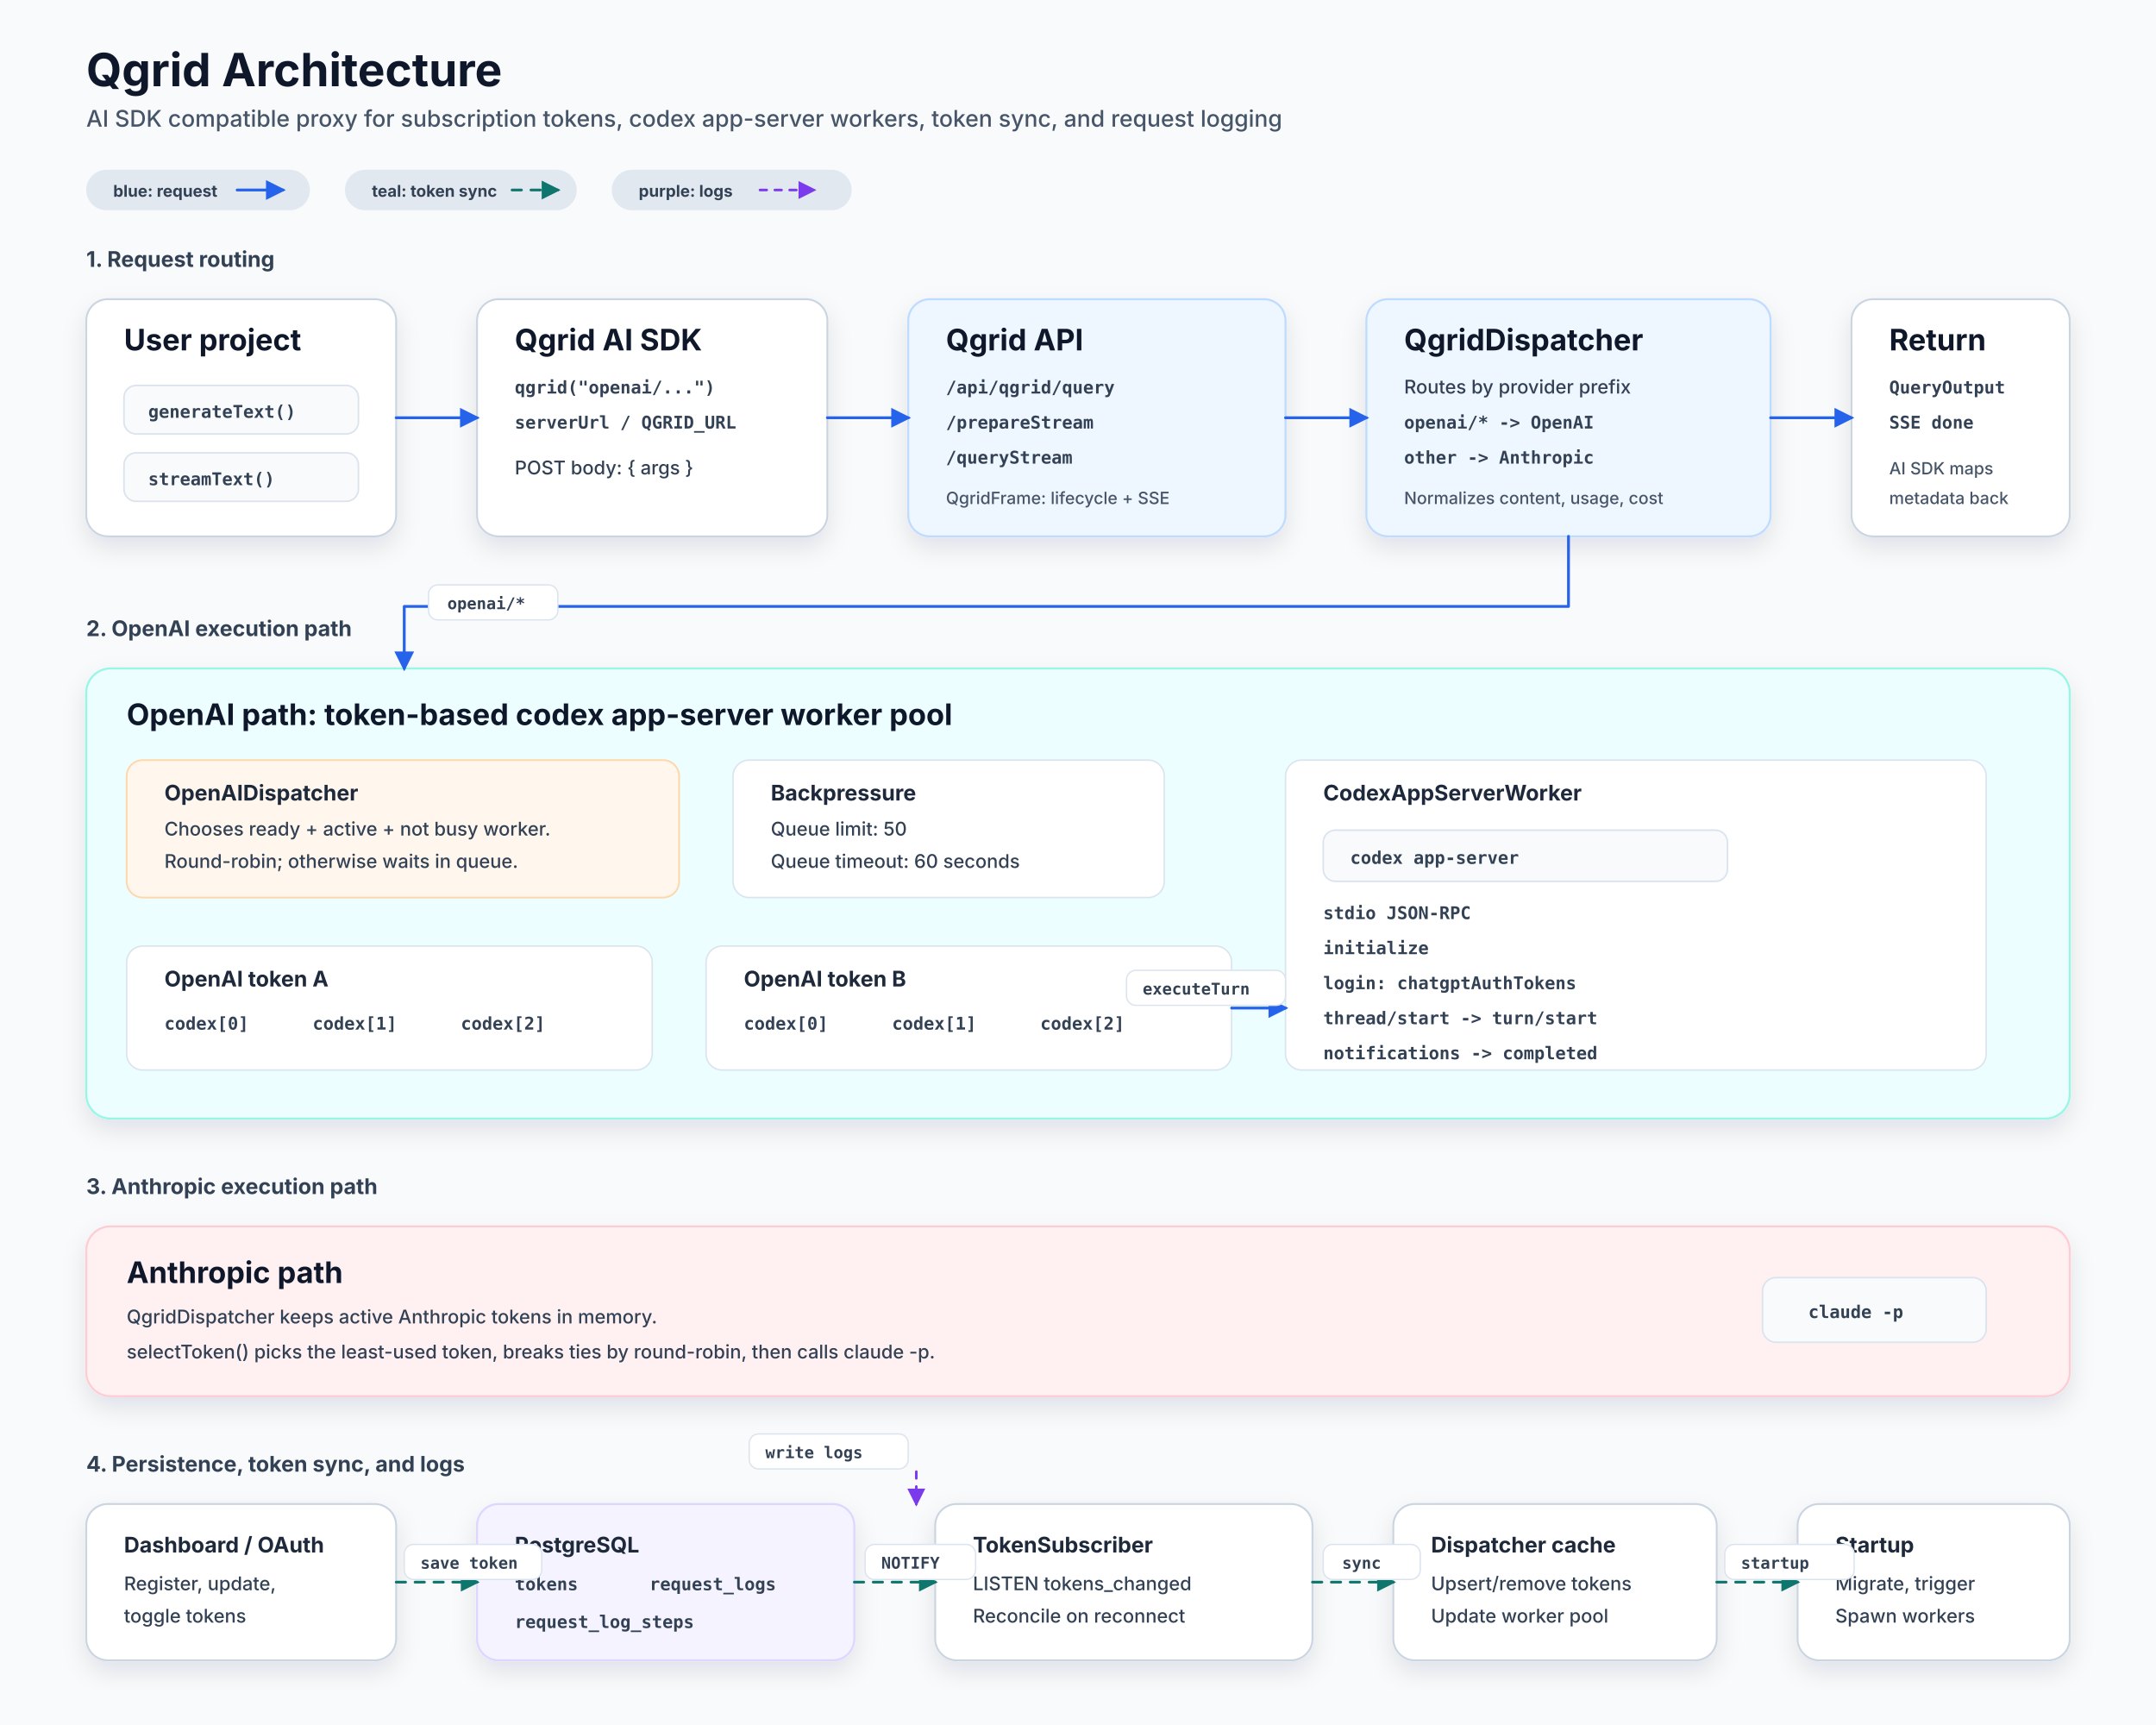
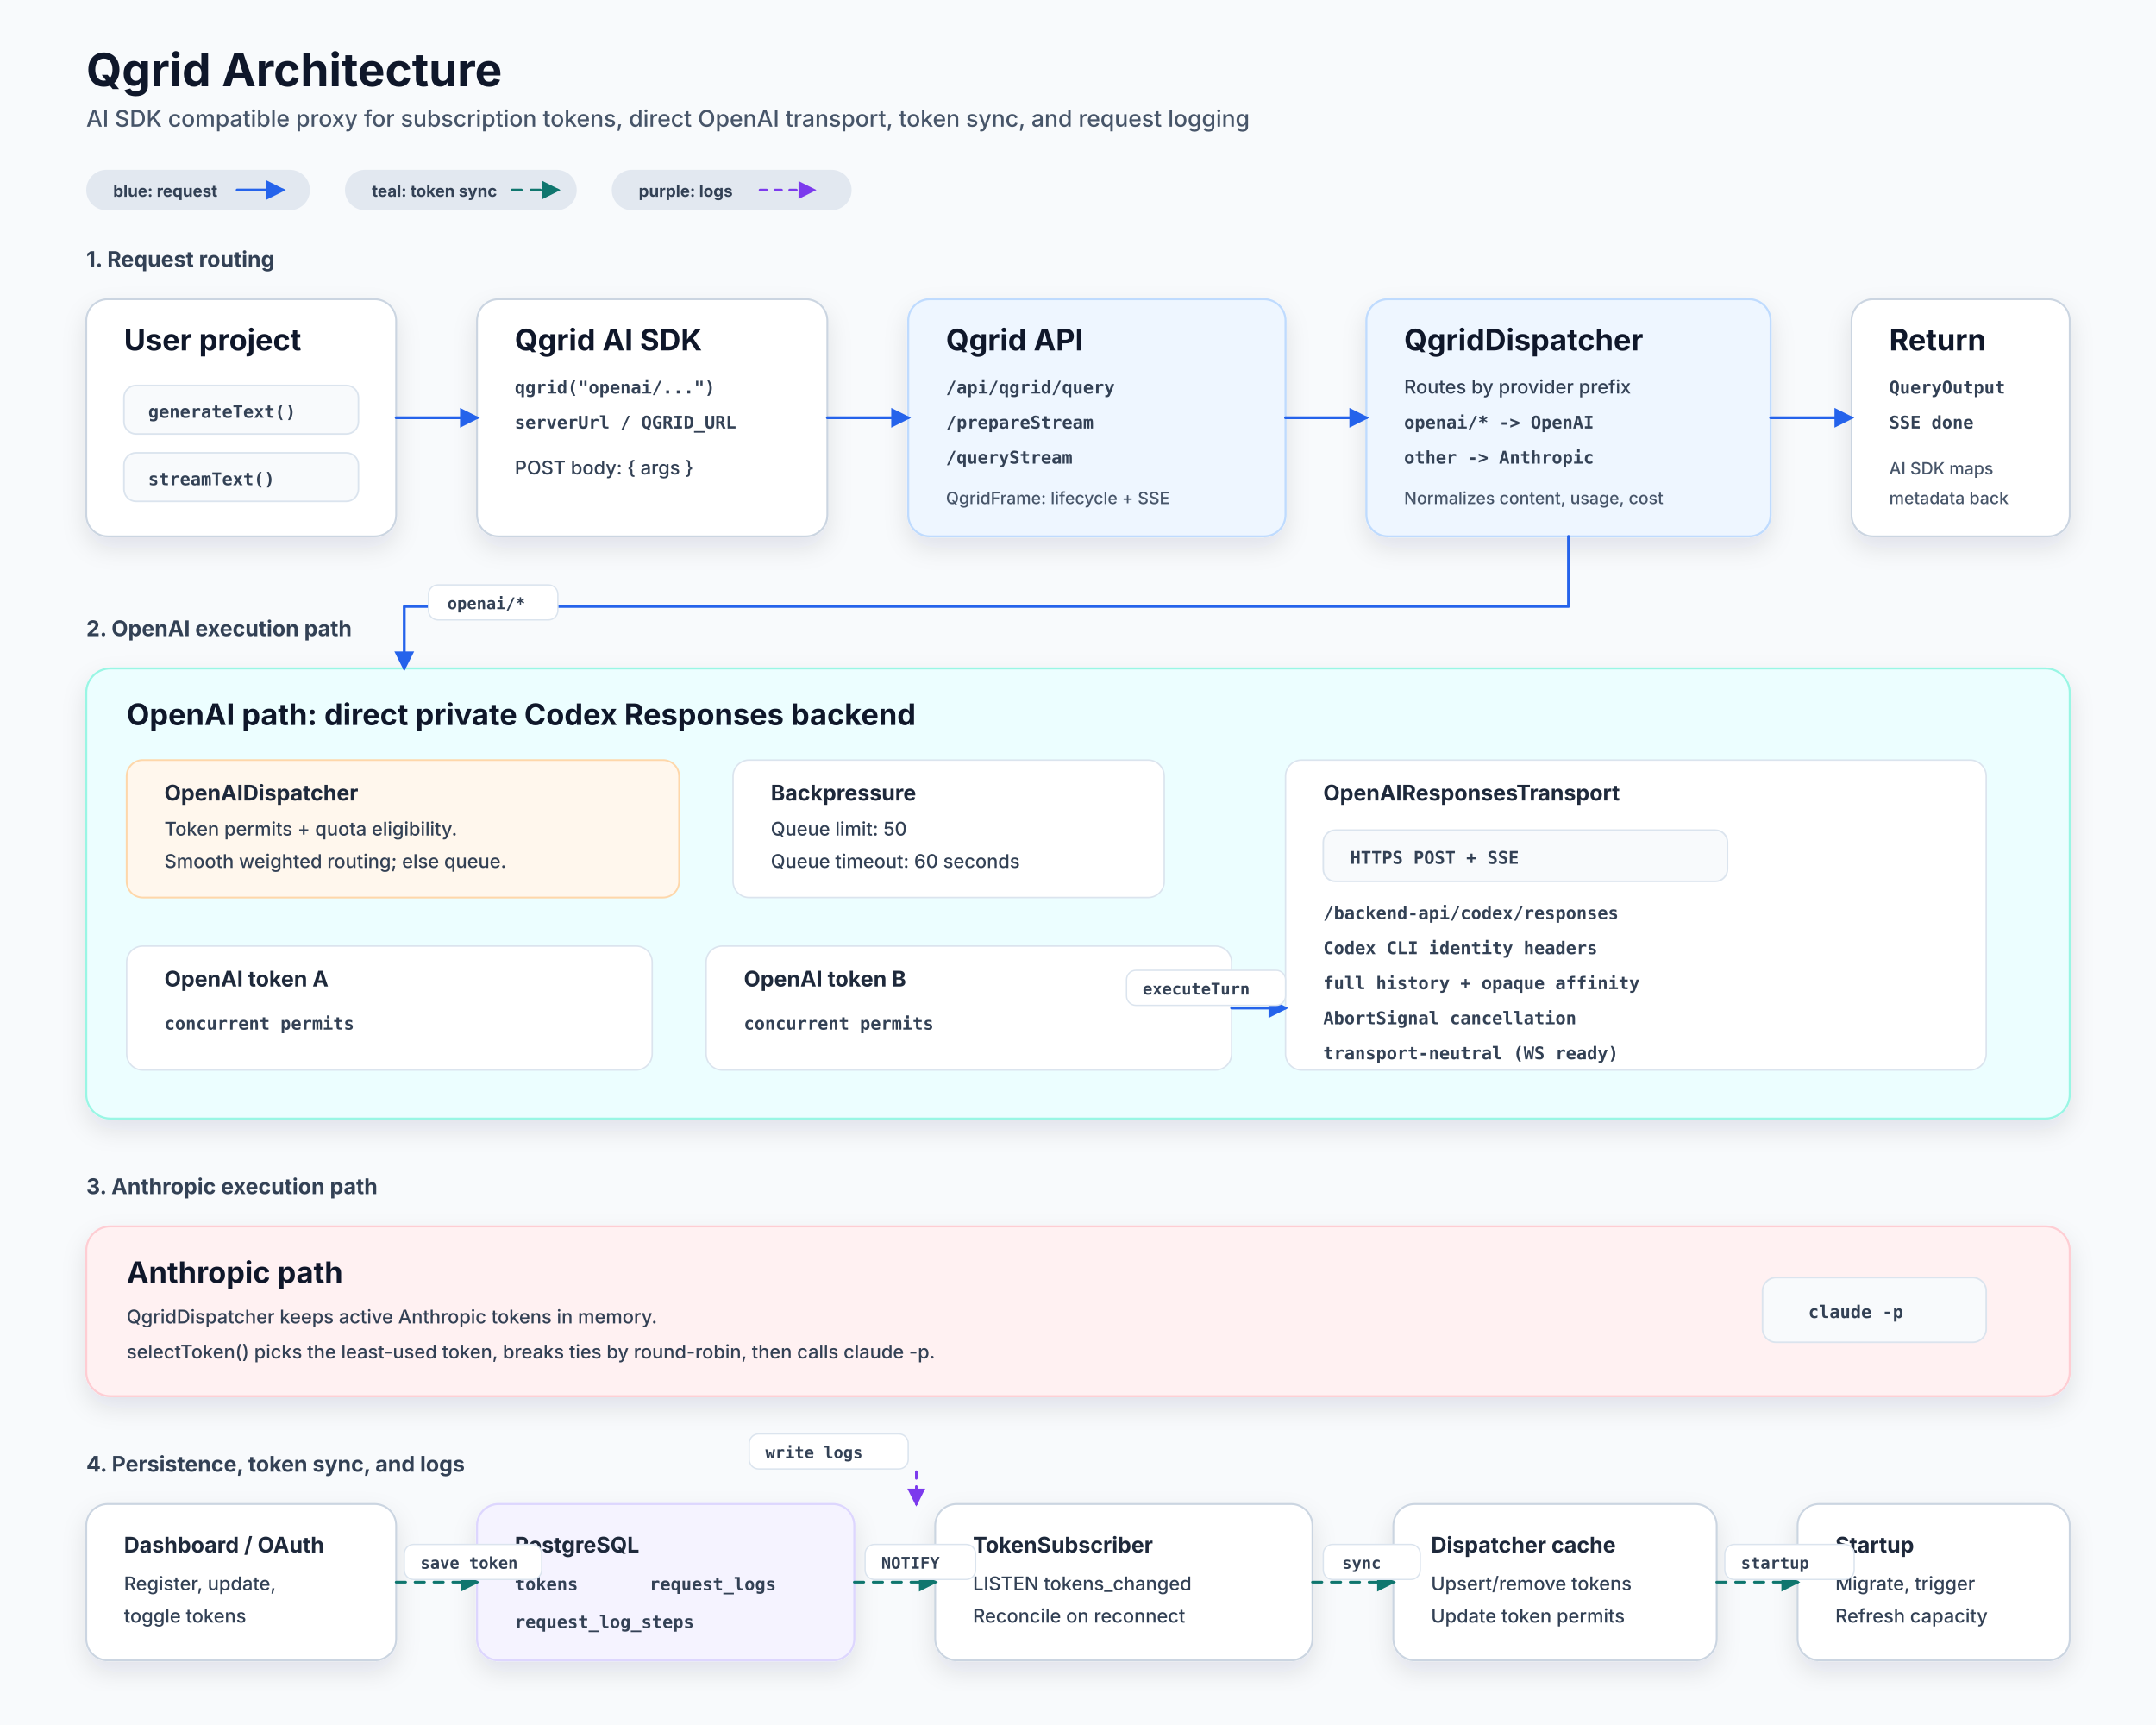
<svg xmlns="http://www.w3.org/2000/svg" width="1600" height="1280" viewBox="0 0 1600 1280" role="img" aria-labelledby="title desc">
  <defs>
    <marker id="blueArrow" markerWidth="7" markerHeight="7" refX="6" refY="3.5" orient="auto">
      <path d="M 0 0 L 7 3.5 L 0 7 z" fill="#2563eb" />
    </marker>
    <marker id="tealArrow" markerWidth="7" markerHeight="7" refX="6" refY="3.5" orient="auto">
      <path d="M 0 0 L 7 3.5 L 0 7 z" fill="#0f766e" />
    </marker>
    <marker id="purpleArrow" markerWidth="7" markerHeight="7" refX="6" refY="3.5" orient="auto">
      <path d="M 0 0 L 7 3.5 L 0 7 z" fill="#7c3aed" />
    </marker>
    <filter id="shadow" x="-20%" y="-20%" width="140%" height="140%">
      <feDropShadow dx="0" dy="8" stdDeviation="9" flood-color="#0f172a" flood-opacity="0.10" />
    </filter>
    <style>
      .bg { fill: #f8fafc; }
      .laneTitle { font: 700 16px -apple-system, BlinkMacSystemFont, "Segoe UI", sans-serif; fill: #334155; }
      .panel { fill: #ffffff; stroke: #cbd5e1; stroke-width: 1.4; filter: url(#shadow); }
      .server { fill: #eef6ff; stroke: #bfdbfe; stroke-width: 1.5; filter: url(#shadow); }
      .openai { fill: #ecfeff; stroke: #99f6e4; stroke-width: 1.5; filter: url(#shadow); }
      .anthropic { fill: #fff1f2; stroke: #fecdd3; stroke-width: 1.5; filter: url(#shadow); }
      .db { fill: #f5f3ff; stroke: #ddd6fe; stroke-width: 1.5; filter: url(#shadow); }
      .queue { fill: #fff7ed; stroke: #fed7aa; stroke-width: 1.3; }
      .box { fill: #f8fafc; stroke: #dbe4ee; stroke-width: 1.2; }
      .white { fill: #ffffff; stroke: #dbe4ee; stroke-width: 1.1; }
      .title { font: 700 34px -apple-system, BlinkMacSystemFont, "Segoe UI", sans-serif; fill: #0f172a; }
      .subtitle { font: 500 17px -apple-system, BlinkMacSystemFont, "Segoe UI", sans-serif; fill: #475569; }
      .h { font: 700 22px -apple-system, BlinkMacSystemFont, "Segoe UI", sans-serif; fill: #0f172a; }
      .h2 { font: 700 16px -apple-system, BlinkMacSystemFont, "Segoe UI", sans-serif; fill: #1e293b; }
      .body { font: 500 14px -apple-system, BlinkMacSystemFont, "Segoe UI", sans-serif; fill: #334155; }
      .small { font: 500 12.5px -apple-system, BlinkMacSystemFont, "Segoe UI", sans-serif; fill: #475569; }
      .mono { font: 600 13px ui-monospace, SFMono-Regular, Menlo, Consolas, monospace; fill: #334155; }
      .chip { fill: #e2e8f0; }
      .chipText { font: 700 12px -apple-system, BlinkMacSystemFont, "Segoe UI", sans-serif; fill: #334155; }
      .request { stroke: #2563eb; stroke-width: 2.1; fill: none; marker-end: url(#blueArrow); stroke-linecap: round; stroke-linejoin: round; }
      .sync { stroke: #0f766e; stroke-width: 2; stroke-dasharray: 7 7; fill: none; marker-end: url(#tealArrow); stroke-linecap: round; stroke-linejoin: round; }
      .log { stroke: #7c3aed; stroke-width: 1.9; stroke-dasharray: 5 6; fill: none; marker-end: url(#purpleArrow); stroke-linecap: round; stroke-linejoin: round; }
      .label { fill: #ffffff; stroke: #dbe4ee; stroke-width: 1; }
      .labelText { font: 700 12px ui-monospace, SFMono-Regular, Menlo, Consolas, monospace; fill: #334155; }
    </style>
  </defs>
  <rect class="bg" width="1600" height="1280" />
  <text class="title" x="64" y="64">Qgrid Architecture</text>
-   <text class="subtitle" x="64" y="94">AI SDK compatible proxy for subscription tokens, codex app-server workers, token sync, and request logging</text>
+   <text class="subtitle" x="64" y="94">AI SDK compatible proxy for subscription tokens, direct OpenAI transport, token sync, and request logging</text>
  <g transform="translate(64 126)">
    <rect class="chip" x="0" y="0" width="166" height="30" rx="15" />
    <text class="chipText" x="20" y="20">blue: request</text>
    <path d="M 112 15 H 146" class="request" />
    <rect class="chip" x="192" y="0" width="172" height="30" rx="15" />
    <text class="chipText" x="212" y="20">teal: token sync</text>
    <path d="M 316 15 H 350" class="sync" />
    <rect class="chip" x="390" y="0" width="178" height="30" rx="15" />
    <text class="chipText" x="410" y="20">purple: logs</text>
    <path d="M 500 15 H 540" class="log" />
  </g>
  <text class="laneTitle" x="64" y="198">1. Request routing</text>
  <g>
    <rect class="panel" x="64" y="222" width="230" height="176" rx="16" />
    <text class="h" x="92" y="260">User project</text>
    <rect class="box" x="92" y="286" width="174" height="36" rx="9" />
    <text class="mono" x="110" y="310">generateText()</text>
    <rect class="box" x="92" y="336" width="174" height="36" rx="9" />
    <text class="mono" x="110" y="360">streamText()</text>
  </g>
  <g>
    <rect class="panel" x="354" y="222" width="260" height="176" rx="16" />
    <text class="h" x="382" y="260">Qgrid AI SDK</text>
    <text class="mono" x="382" y="292">qgrid("openai/...")</text>
    <text class="mono" x="382" y="318">serverUrl / QGRID_URL</text>
    <text class="body" x="382" y="352">POST body: { args }</text>
  </g>
  <g>
    <rect class="server" x="674" y="222" width="280" height="176" rx="16" />
    <text class="h" x="702" y="260">Qgrid API</text>
    <text class="mono" x="702" y="292">/api/qgrid/query</text>
    <text class="mono" x="702" y="318">/prepareStream</text>
    <text class="mono" x="702" y="344">/queryStream</text>
    <text class="small" x="702" y="374">QgridFrame: lifecycle + SSE</text>
  </g>
  <g>
    <rect class="server" x="1014" y="222" width="300" height="176" rx="16" />
    <text class="h" x="1042" y="260">QgridDispatcher</text>
    <text class="body" x="1042" y="292">Routes by provider prefix</text>
    <text class="mono" x="1042" y="318">openai/* -&gt; OpenAI</text>
    <text class="mono" x="1042" y="344">other -&gt; Anthropic</text>
    <text class="small" x="1042" y="374">Normalizes content, usage, cost</text>
  </g>
  <g>
    <rect class="panel" x="1374" y="222" width="162" height="176" rx="16" />
    <text class="h" x="1402" y="260">Return</text>
    <text class="mono" x="1402" y="292">QueryOutput</text>
    <text class="mono" x="1402" y="318">SSE done</text>
    <text class="small" x="1402" y="352">AI SDK maps</text>
    <text class="small" x="1402" y="374">metadata back</text>
  </g>
  <path class="request" d="M 294 310 H 354" />
  <path class="request" d="M 614 310 H 674" />
  <path class="request" d="M 954 310 H 1014" />
  <path class="request" d="M 1314 310 H 1374" />
  <text class="laneTitle" x="64" y="472">2. OpenAI execution path</text>
  <g>
    <rect class="openai" x="64" y="496" width="1472" height="334" rx="18" />
-     <text class="h" x="94" y="538">OpenAI path: token-based codex app-server worker pool</text>
+     <text class="h" x="94" y="538">OpenAI path: direct private Codex Responses backend</text>
    <rect class="queue" x="94" y="564" width="410" height="102" rx="12" />
    <text class="h2" x="122" y="594">OpenAIDispatcher</text>
-     <text class="body" x="122" y="620">Chooses ready + active + not busy worker.</text>
-     <text class="body" x="122" y="644">Round-robin; otherwise waits in queue.</text>
+     <text class="body" x="122" y="620">Token permits + quota eligibility.</text>
+     <text class="body" x="122" y="644">Smooth weighted routing; else queue.</text>
    <rect class="white" x="544" y="564" width="320" height="102" rx="12" />
    <text class="h2" x="572" y="594">Backpressure</text>
    <text class="body" x="572" y="620">Queue limit: 50</text>
    <text class="body" x="572" y="644">Queue timeout: 60 seconds</text>
    <rect class="white" x="94" y="702" width="390" height="92" rx="12" />
    <text class="h2" x="122" y="732">OpenAI token A</text>
-     <text class="mono" x="122" y="764">codex[0]</text>
-     <text class="mono" x="232" y="764">codex[1]</text>
-     <text class="mono" x="342" y="764">codex[2]</text>
+     <text class="mono" x="122" y="764">concurrent permits</text>
    <rect class="white" x="524" y="702" width="390" height="92" rx="12" />
    <text class="h2" x="552" y="732">OpenAI token B</text>
-     <text class="mono" x="552" y="764">codex[0]</text>
-     <text class="mono" x="662" y="764">codex[1]</text>
-     <text class="mono" x="772" y="764">codex[2]</text>
+     <text class="mono" x="552" y="764">concurrent permits</text>
    <rect class="white" x="954" y="564" width="520" height="230" rx="12" />
-     <text class="h2" x="982" y="594">CodexAppServerWorker</text>
+     <text class="h2" x="982" y="594">OpenAIResponsesTransport</text>
    <rect class="box" x="982" y="616" width="300" height="38" rx="9" />
-     <text class="mono" x="1002" y="641">codex app-server</text>
-     <text class="mono" x="982" y="682">stdio JSON-RPC</text>
-     <text class="mono" x="982" y="708">initialize</text>
-     <text class="mono" x="982" y="734">login: chatgptAuthTokens</text>
-     <text class="mono" x="982" y="760">thread/start -&gt; turn/start</text>
-     <text class="mono" x="982" y="786">notifications -&gt; completed</text>
+     <text class="mono" x="1002" y="641">HTTPS POST + SSE</text>
+     <text class="mono" x="982" y="682">/backend-api/codex/responses</text>
+     <text class="mono" x="982" y="708">Codex CLI identity headers</text>
+     <text class="mono" x="982" y="734">full history + opaque affinity</text>
+     <text class="mono" x="982" y="760">AbortSignal cancellation</text>
+     <text class="mono" x="982" y="786">transport-neutral (WS ready)</text>
  </g>
  <path class="request" d="M 1164 398 V 450 H 300 V 496" />
  <rect class="label" x="318" y="434" width="96" height="26" rx="7" />
  <text class="labelText" x="332" y="452">openai/*</text>
  <path class="request" d="M 914 748 H 954" />
  <rect class="label" x="836" y="720" width="118" height="26" rx="7" />
  <text class="labelText" x="848" y="738">executeTurn</text>
  <text class="laneTitle" x="64" y="886">3. Anthropic execution path</text>
  <g>
    <rect class="anthropic" x="64" y="910" width="1472" height="126" rx="18" />
    <text class="h" x="94" y="952">Anthropic path</text>
    <text class="body" x="94" y="982">QgridDispatcher keeps active Anthropic tokens in memory.</text>
    <text class="body" x="94" y="1008">selectToken() picks the least-used token, breaks ties by round-robin, then calls claude -p.</text>
    <rect class="box" x="1308" y="948" width="166" height="48" rx="10" />
    <text class="mono" x="1342" y="978">claude -p</text>
  </g>
  <text class="laneTitle" x="64" y="1092">4. Persistence, token sync, and logs</text>
  <g>
    <rect class="panel" x="64" y="1116" width="230" height="116" rx="16" />
    <text class="h2" x="92" y="1152">Dashboard / OAuth</text>
    <text class="body" x="92" y="1180">Register, update,</text>
    <text class="body" x="92" y="1204">toggle tokens</text>
  </g>
  <g>
    <rect class="db" x="354" y="1116" width="280" height="116" rx="16" />
    <text class="h2" x="382" y="1152">PostgreSQL</text>
    <text class="mono" x="382" y="1180">tokens</text>
    <text class="mono" x="482" y="1180">request_logs</text>
    <text class="mono" x="382" y="1208">request_log_steps</text>
  </g>
  <g>
    <rect class="panel" x="694" y="1116" width="280" height="116" rx="16" />
    <text class="h2" x="722" y="1152">TokenSubscriber</text>
    <text class="body" x="722" y="1180">LISTEN tokens_changed</text>
    <text class="body" x="722" y="1204">Reconcile on reconnect</text>
  </g>
  <g>
    <rect class="panel" x="1034" y="1116" width="240" height="116" rx="16" />
    <text class="h2" x="1062" y="1152">Dispatcher cache</text>
    <text class="body" x="1062" y="1180">Upsert/remove tokens</text>
-     <text class="body" x="1062" y="1204">Update worker pool</text>
+     <text class="body" x="1062" y="1204">Update token permits</text>
  </g>
  <g>
    <rect class="panel" x="1334" y="1116" width="202" height="116" rx="16" />
    <text class="h2" x="1362" y="1152">Startup</text>
    <text class="body" x="1362" y="1180">Migrate, trigger</text>
-     <text class="body" x="1362" y="1204">Spawn workers</text>
+     <text class="body" x="1362" y="1204">Refresh capacity</text>
  </g>
  <path class="sync" d="M 294 1174 H 354" />
  <rect class="label" x="300" y="1146" width="102" height="26" rx="7" />
  <text class="labelText" x="312" y="1164">save token</text>
  <path class="sync" d="M 634 1174 H 694" />
  <rect class="label" x="642" y="1146" width="82" height="26" rx="7" />
  <text class="labelText" x="654" y="1164">NOTIFY</text>
  <path class="sync" d="M 974 1174 H 1034" />
  <rect class="label" x="982" y="1146" width="72" height="26" rx="7" />
  <text class="labelText" x="996" y="1164">sync</text>
  <path class="sync" d="M 1274 1174 H 1334" />
  <rect class="label" x="1280" y="1146" width="96" height="26" rx="7" />
  <text class="labelText" x="1292" y="1164">startup</text>
  <path class="log" d="M 680 1092 V 1116" />
  <rect class="label" x="556" y="1064" width="118" height="26" rx="7" />
  <text class="labelText" x="568" y="1082">write logs</text>
</svg>
